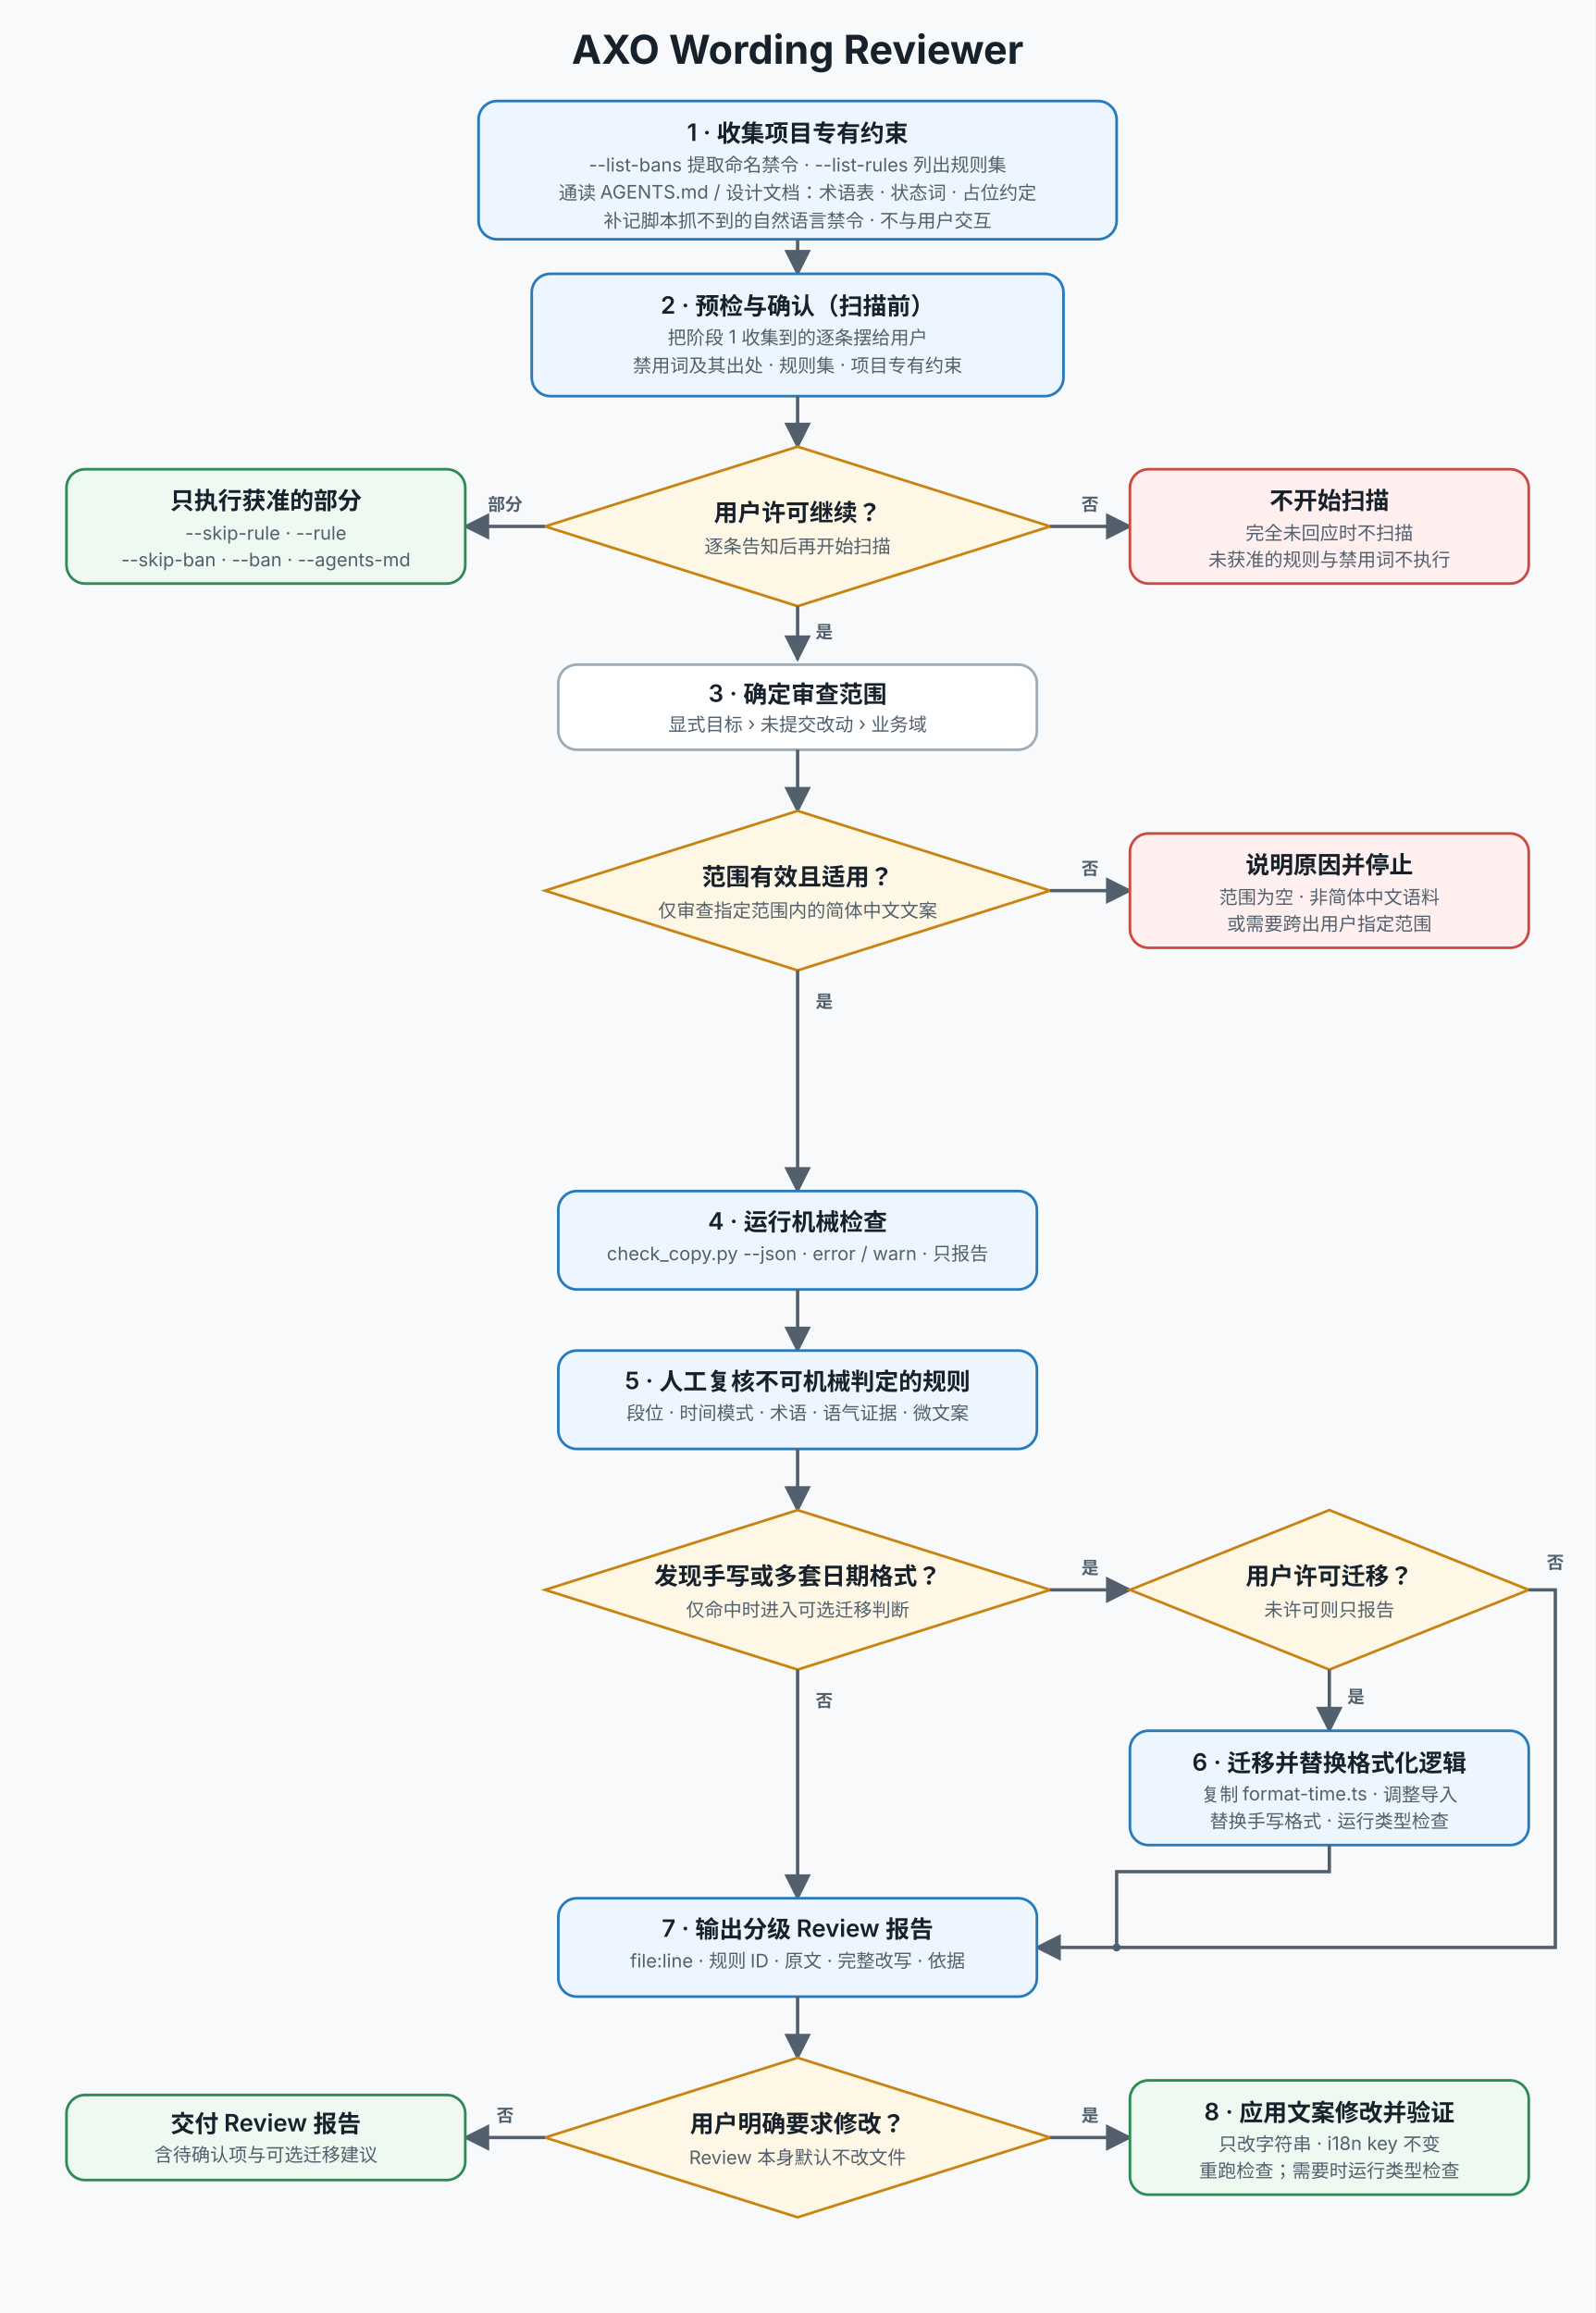
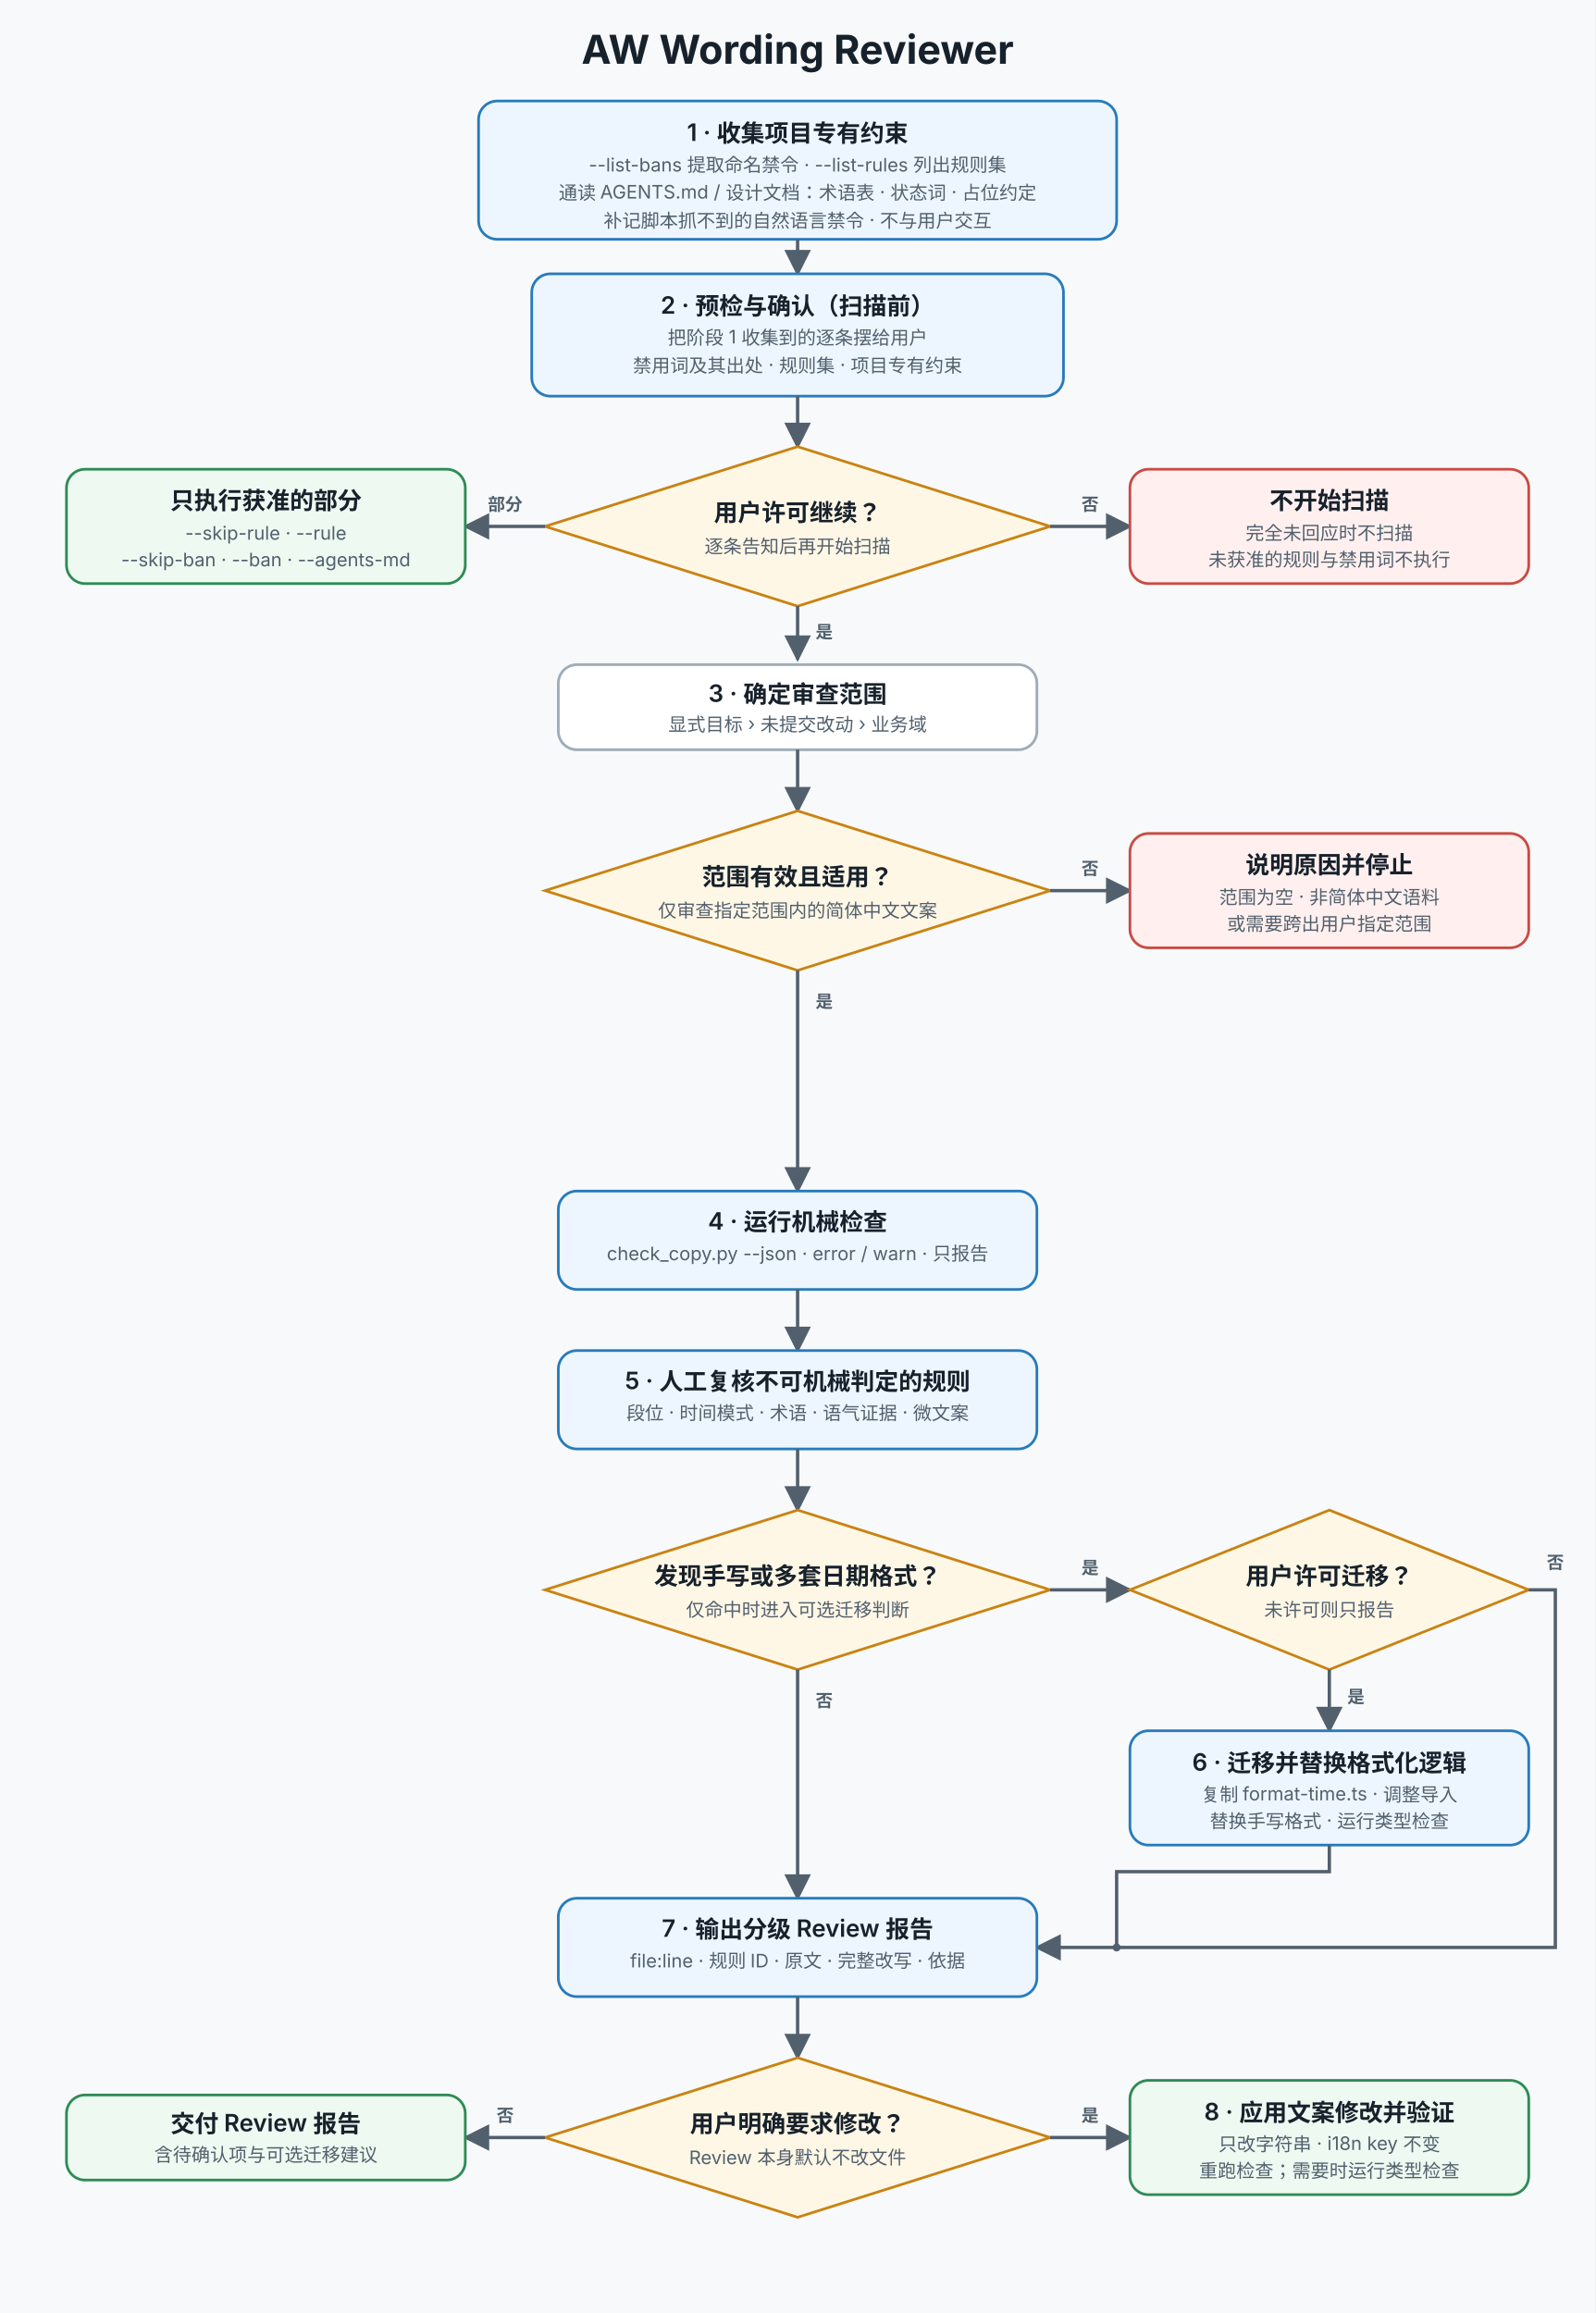
<svg xmlns="http://www.w3.org/2000/svg" viewBox="0 0 1200 1740" role="img" aria-labelledby="title desc">
  <defs>
    <marker id="a" viewBox="0 0 10 10" refX="9" refY="5" markerWidth="8" markerHeight="8" orient="auto">
      <path d="M0 0 10 5 0 10Z" fill="#52606d" />
    </marker>
    <style>
      .h{font:700 30px -apple-system,BlinkMacSystemFont,"PingFang SC",sans-serif;fill:#17212b}.l{font:600 18px -apple-system,BlinkMacSystemFont,"PingFang SC",sans-serif;fill:#17212b;text-anchor:middle}.d{font:400 14px -apple-system,BlinkMacSystemFont,"PingFang SC",sans-serif;fill:#52606d;text-anchor:middle}.e{font:600 13px -apple-system,BlinkMacSystemFont,"PingFang SC",sans-serif;fill:#52606d;text-anchor:middle}.b{fill:#fff;stroke:#9eacb8;stroke-width:2}.x{fill:#edf6ff;stroke:#287bbb;stroke-width:2}.q{fill:#fff7e6;stroke:#c98312;stroke-width:2}.s{fill:#fff0ef;stroke:#c94b43;stroke-width:2}.g{fill:#edf9f1;stroke:#2e8b54;stroke-width:2}.p{fill:none;stroke:#52606d;stroke-width:2.5;marker-end:url(#a)}.r{fill:none;stroke:#52606d;stroke-width:2.5}
    </style>
  </defs>
  <rect width="1200" height="1740" fill="#f7f9fb" />
-   <text class="h" x="600" y="48" text-anchor="middle">AXO Wording Reviewer</text>
+   <text class="h" x="600" y="48" text-anchor="middle">AW Wording Reviewer</text>
  <rect class="x" x="360" y="76" width="480" height="104" rx="14" />
  <text class="l" x="600" y="106">1 · 收集项目专有约束</text>
  <text class="d" x="600" y="129">--list-bans 提取命名禁令 · --list-rules 列出规则集</text>
  <text class="d" x="600" y="150">通读 AGENTS.md / 设计文档：术语表 · 状态词 · 占位约定</text>
  <text class="d" x="600" y="171">补记脚本抓不到的自然语言禁令 · 不与用户交互</text>
  <path class="p" d="M600 180V206" />
  <g transform="translate(0,130)">
    <rect class="x" x="400" y="76" width="400" height="92" rx="14" />
    <text class="l" x="600" y="106">2 · 预检与确认（扫描前）</text>
    <text class="d" x="600" y="129">把阶段 1 收集到的逐条摆给用户</text>
    <text class="d" x="600" y="150">禁用词及其出处 · 规则集 · 项目专有约束</text>
    <path class="p" d="M600 168V206" />
    <polygon class="q" points="600,206 790,266 600,326 410,266" />
    <text class="l" x="600" y="262">用户许可继续？</text>
    <text class="d" x="600" y="286">逐条告知后再开始扫描</text>
    <path class="p" d="M790 266H850" />
    <text class="e" x="820" y="254">否</text>
    <rect class="s" x="850" y="223" width="300" height="86" rx="14" />
    <text class="l" x="1000" y="253">不开始扫描</text>
    <text class="d" x="1000" y="276">完全未回应时不扫描</text>
    <text class="d" x="1000" y="296">未获准的规则与禁用词不执行</text>
    <path class="p" d="M410 266H350" />
    <text class="e" x="380" y="254">部分</text>
    <rect class="g" x="50" y="223" width="300" height="86" rx="14" />
    <text class="l" x="200" y="253">只执行获准的部分</text>
    <text class="d" x="200" y="276">--skip-rule · --rule</text>
    <text class="d" x="200" y="296">--skip-ban · --ban · --agents-md</text>
    <path class="p" d="M600 326V366" />
    <text class="e" x="620" y="350">是</text>
    <g transform="translate(0,290)">
      <rect class="b" x="420" y="80" width="360" height="64" rx="14" />
      <text class="l" x="600" y="108">3 · 确定审查范围</text>
      <text class="d" x="600" y="130">显式目标 › 未提交改动 › 业务域</text>
      <path class="p" d="M600 144V190" />
      <polygon class="q" points="600,190 790,250 600,310 410,250" />
      <text class="l" x="600" y="246">范围有效且适用？</text>
      <text class="d" x="600" y="270">仅审查指定范围内的简体中文文案</text>
      <path class="p" d="M790 250H850" />
      <text class="e" x="820" y="238">否</text>
      <rect class="s" x="850" y="207" width="300" height="86" rx="14" />
      <text class="l" x="1000" y="237">说明原因并停止</text>
      <text class="d" x="1000" y="260">范围为空 · 非简体中文语料</text>
      <text class="d" x="1000" y="280">或需要跨出用户指定范围</text>
      <path class="p" d="M600 310V476" />
      <text class="e" x="620" y="338">是</text>
      <rect class="x" x="420" y="476" width="360" height="74" rx="14" />
      <text class="l" x="600" y="505">4 · 运行机械检查</text>
      <text class="d" x="600" y="528">check_copy.py --json · error / warn · 只报告</text>
      <path class="p" d="M600 550V596" />
      <rect class="x" x="420" y="596" width="360" height="74" rx="14" />
      <text class="l" x="600" y="625">5 · 人工复核不可机械判定的规则</text>
      <text class="d" x="600" y="648">段位 · 时间模式 · 术语 · 语气证据 · 微文案</text>
      <path class="p" d="M600 670V716" />
      <polygon class="q" points="600,716 790,776 600,836 410,776" />
      <text class="l" x="600" y="772">发现手写或多套日期格式？</text>
      <text class="d" x="600" y="796">仅命中时进入可选迁移判断</text>
      <path class="p" d="M790 776H850" />
      <text class="e" x="820" y="764">是</text>
      <polygon class="q" points="1000,716 1150,776 1000,836 850,776" />
      <text class="l" x="1000" y="772">用户许可迁移？</text>
      <text class="d" x="1000" y="796">未许可则只报告</text>
      <path class="p" d="M1000 836V882" />
      <text class="e" x="1020" y="861">是</text>
      <rect class="x" x="850" y="882" width="300" height="86" rx="14" />
      <text class="l" x="1000" y="912">6 · 迁移并替换格式化逻辑</text>
      <text class="d" x="1000" y="935">复制 format-time.ts · 调整导入</text>
      <text class="d" x="1000" y="955">替换手写格式 · 运行类型检查</text>
      <path class="p" d="M600 836V1008" />
      <text class="e" x="620" y="864">否</text>
      <path class="r" d="M1150 776H1170V1045H840" />
      <text class="e" x="1170" y="760">否</text>
      <path class="r" d="M1000 968V988H840V1045" />
      <circle cx="840" cy="1045" r="3" fill="#52606d" />
      <path class="p" d="M840 1045H780" />
      <rect class="x" x="420" y="1008" width="360" height="74" rx="14" />
      <text class="l" x="600" y="1037">7 · 输出分级 Review 报告</text>
      <text class="d" x="600" y="1060">file:line · 规则 ID · 原文 · 完整改写 · 依据</text>
      <path class="p" d="M600 1082V1128" />
      <polygon class="q" points="600,1128 790,1188 600,1248 410,1188" />
      <text class="l" x="600" y="1184">用户明确要求修改？</text>
      <text class="d" x="600" y="1208">Review 本身默认不改文件</text>
      <path class="p" d="M410 1188H350" />
      <text class="e" x="380" y="1176">否</text>
      <rect class="g" x="50" y="1156" width="300" height="64" rx="14" />
      <text class="l" x="200" y="1184">交付 Review 报告</text>
      <text class="d" x="200" y="1206">含待确认项与可选迁移建议</text>
      <path class="p" d="M790 1188H850" />
      <text class="e" x="820" y="1176">是</text>
      <rect class="g" x="850" y="1145" width="300" height="86" rx="14" />
      <text class="l" x="1000" y="1175">8 · 应用文案修改并验证</text>
      <text class="d" x="1000" y="1198">只改字符串 · i18n key 不变</text>
      <text class="d" x="1000" y="1218">重跑检查；需要时运行类型检查</text>
    </g>
  </g>
</svg>
